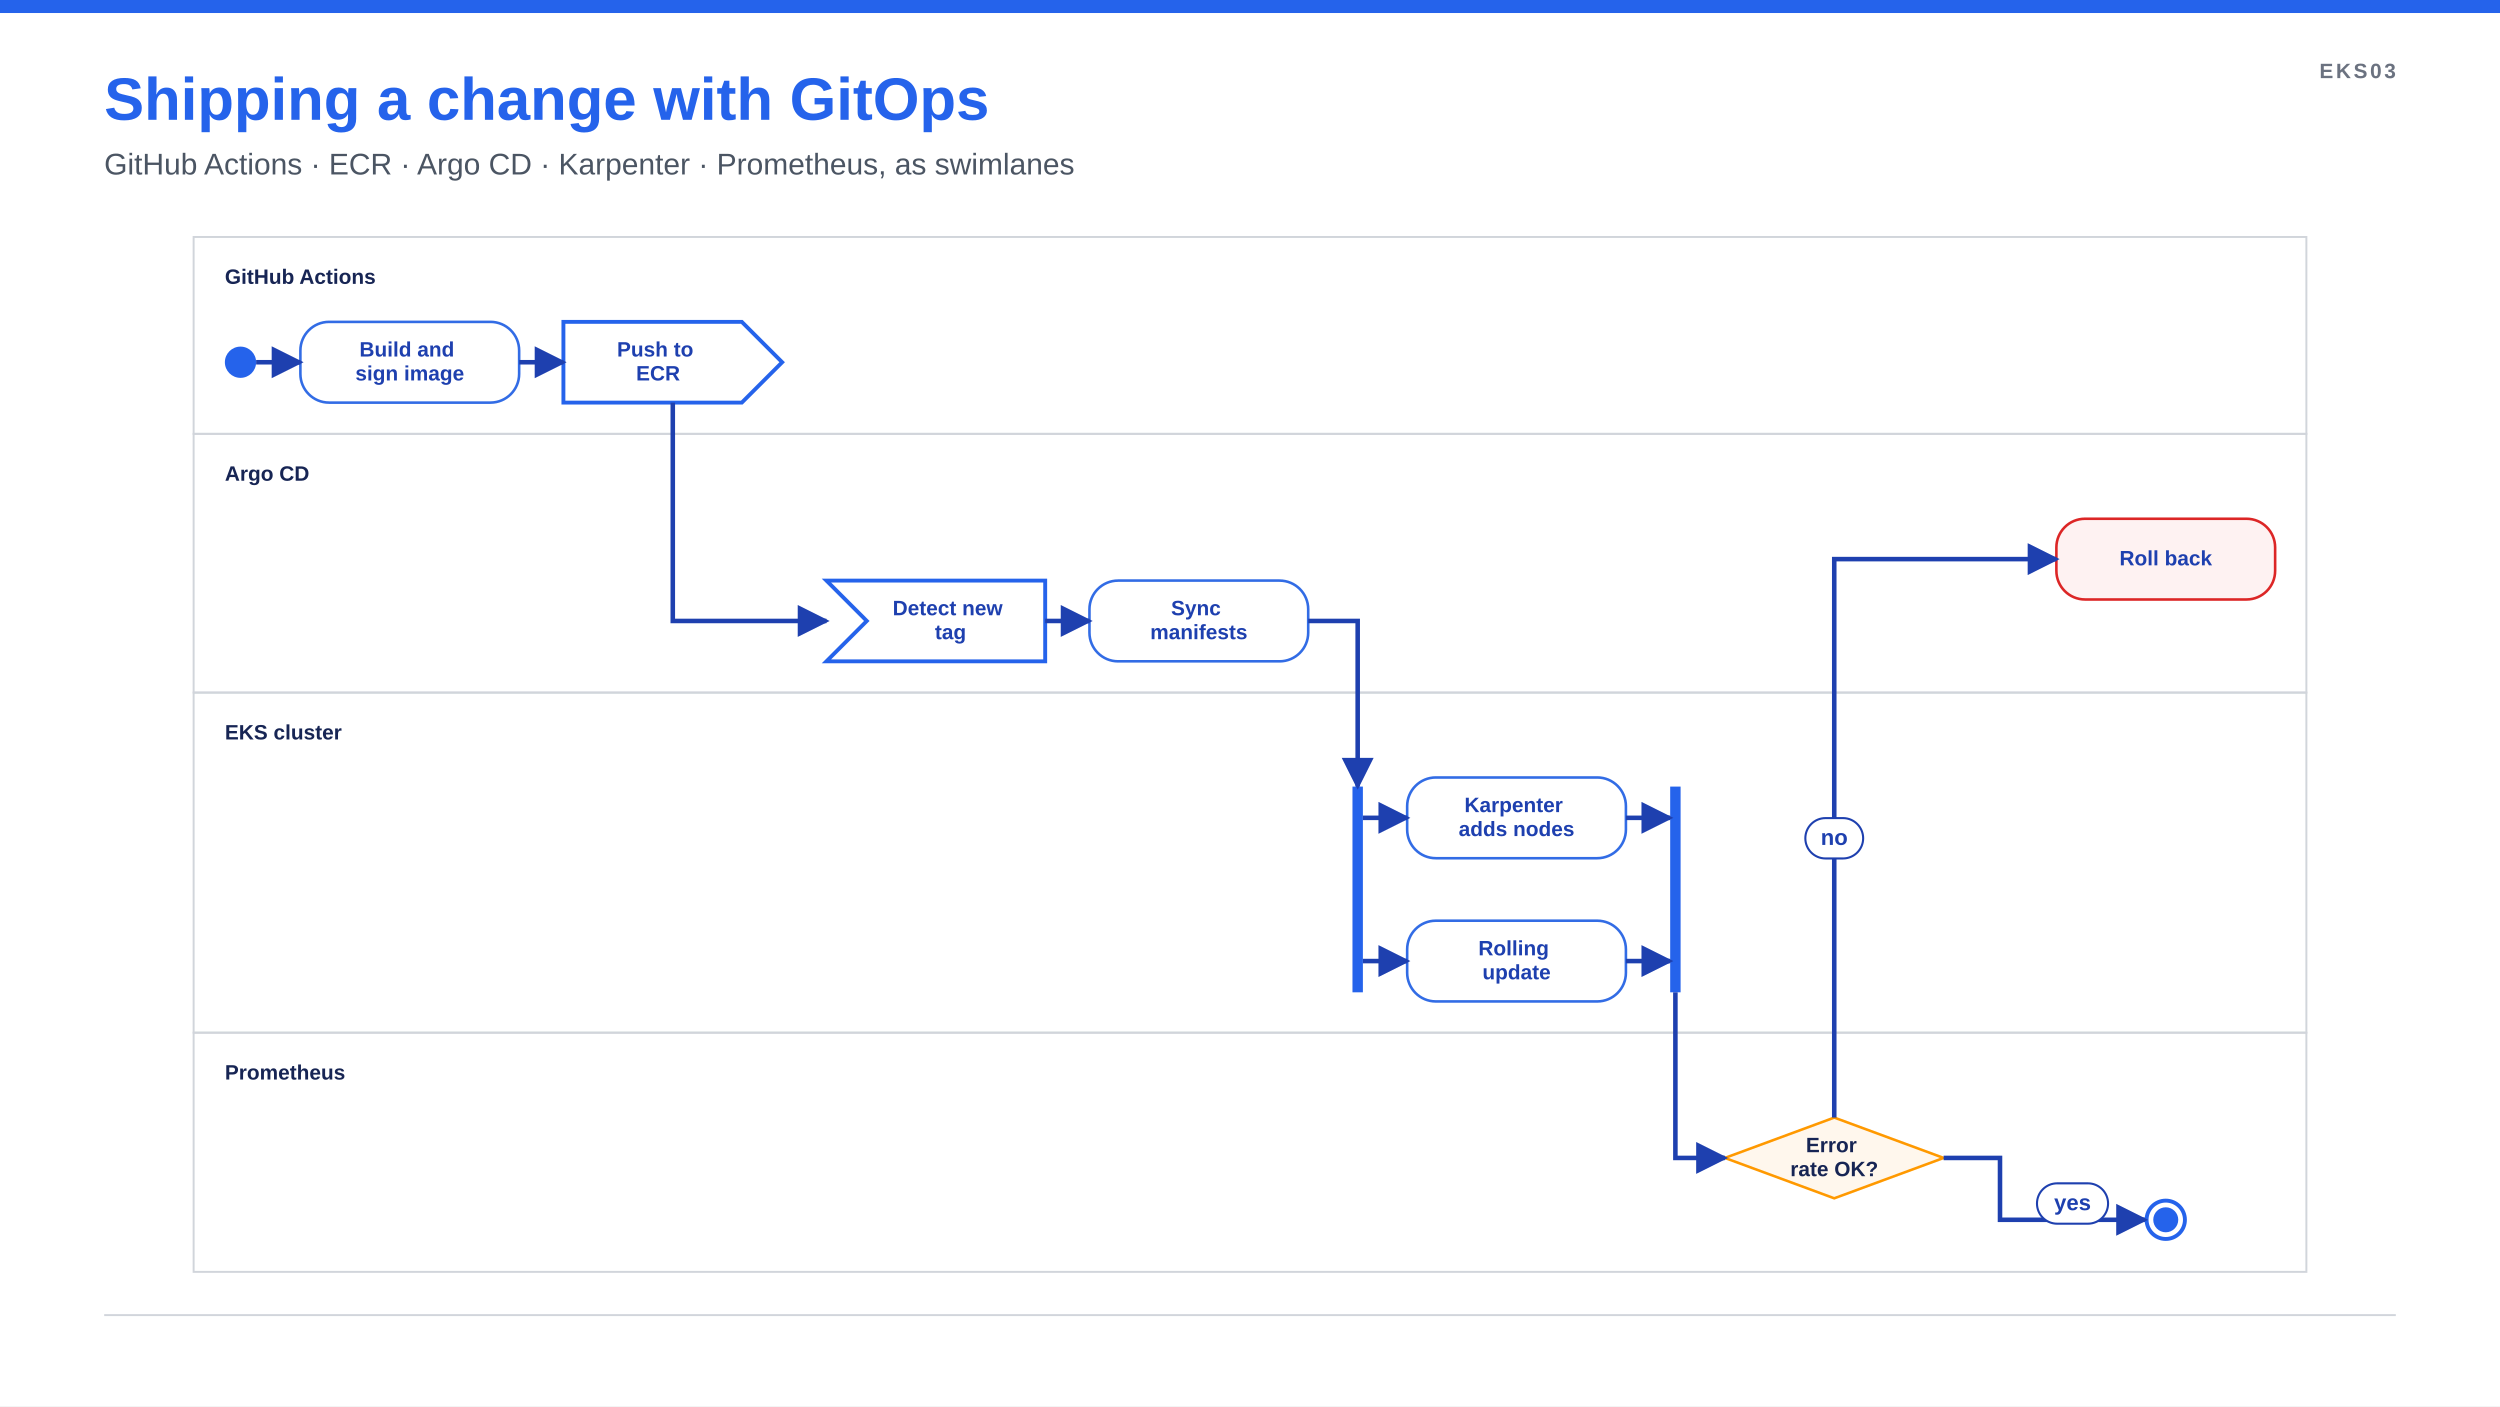
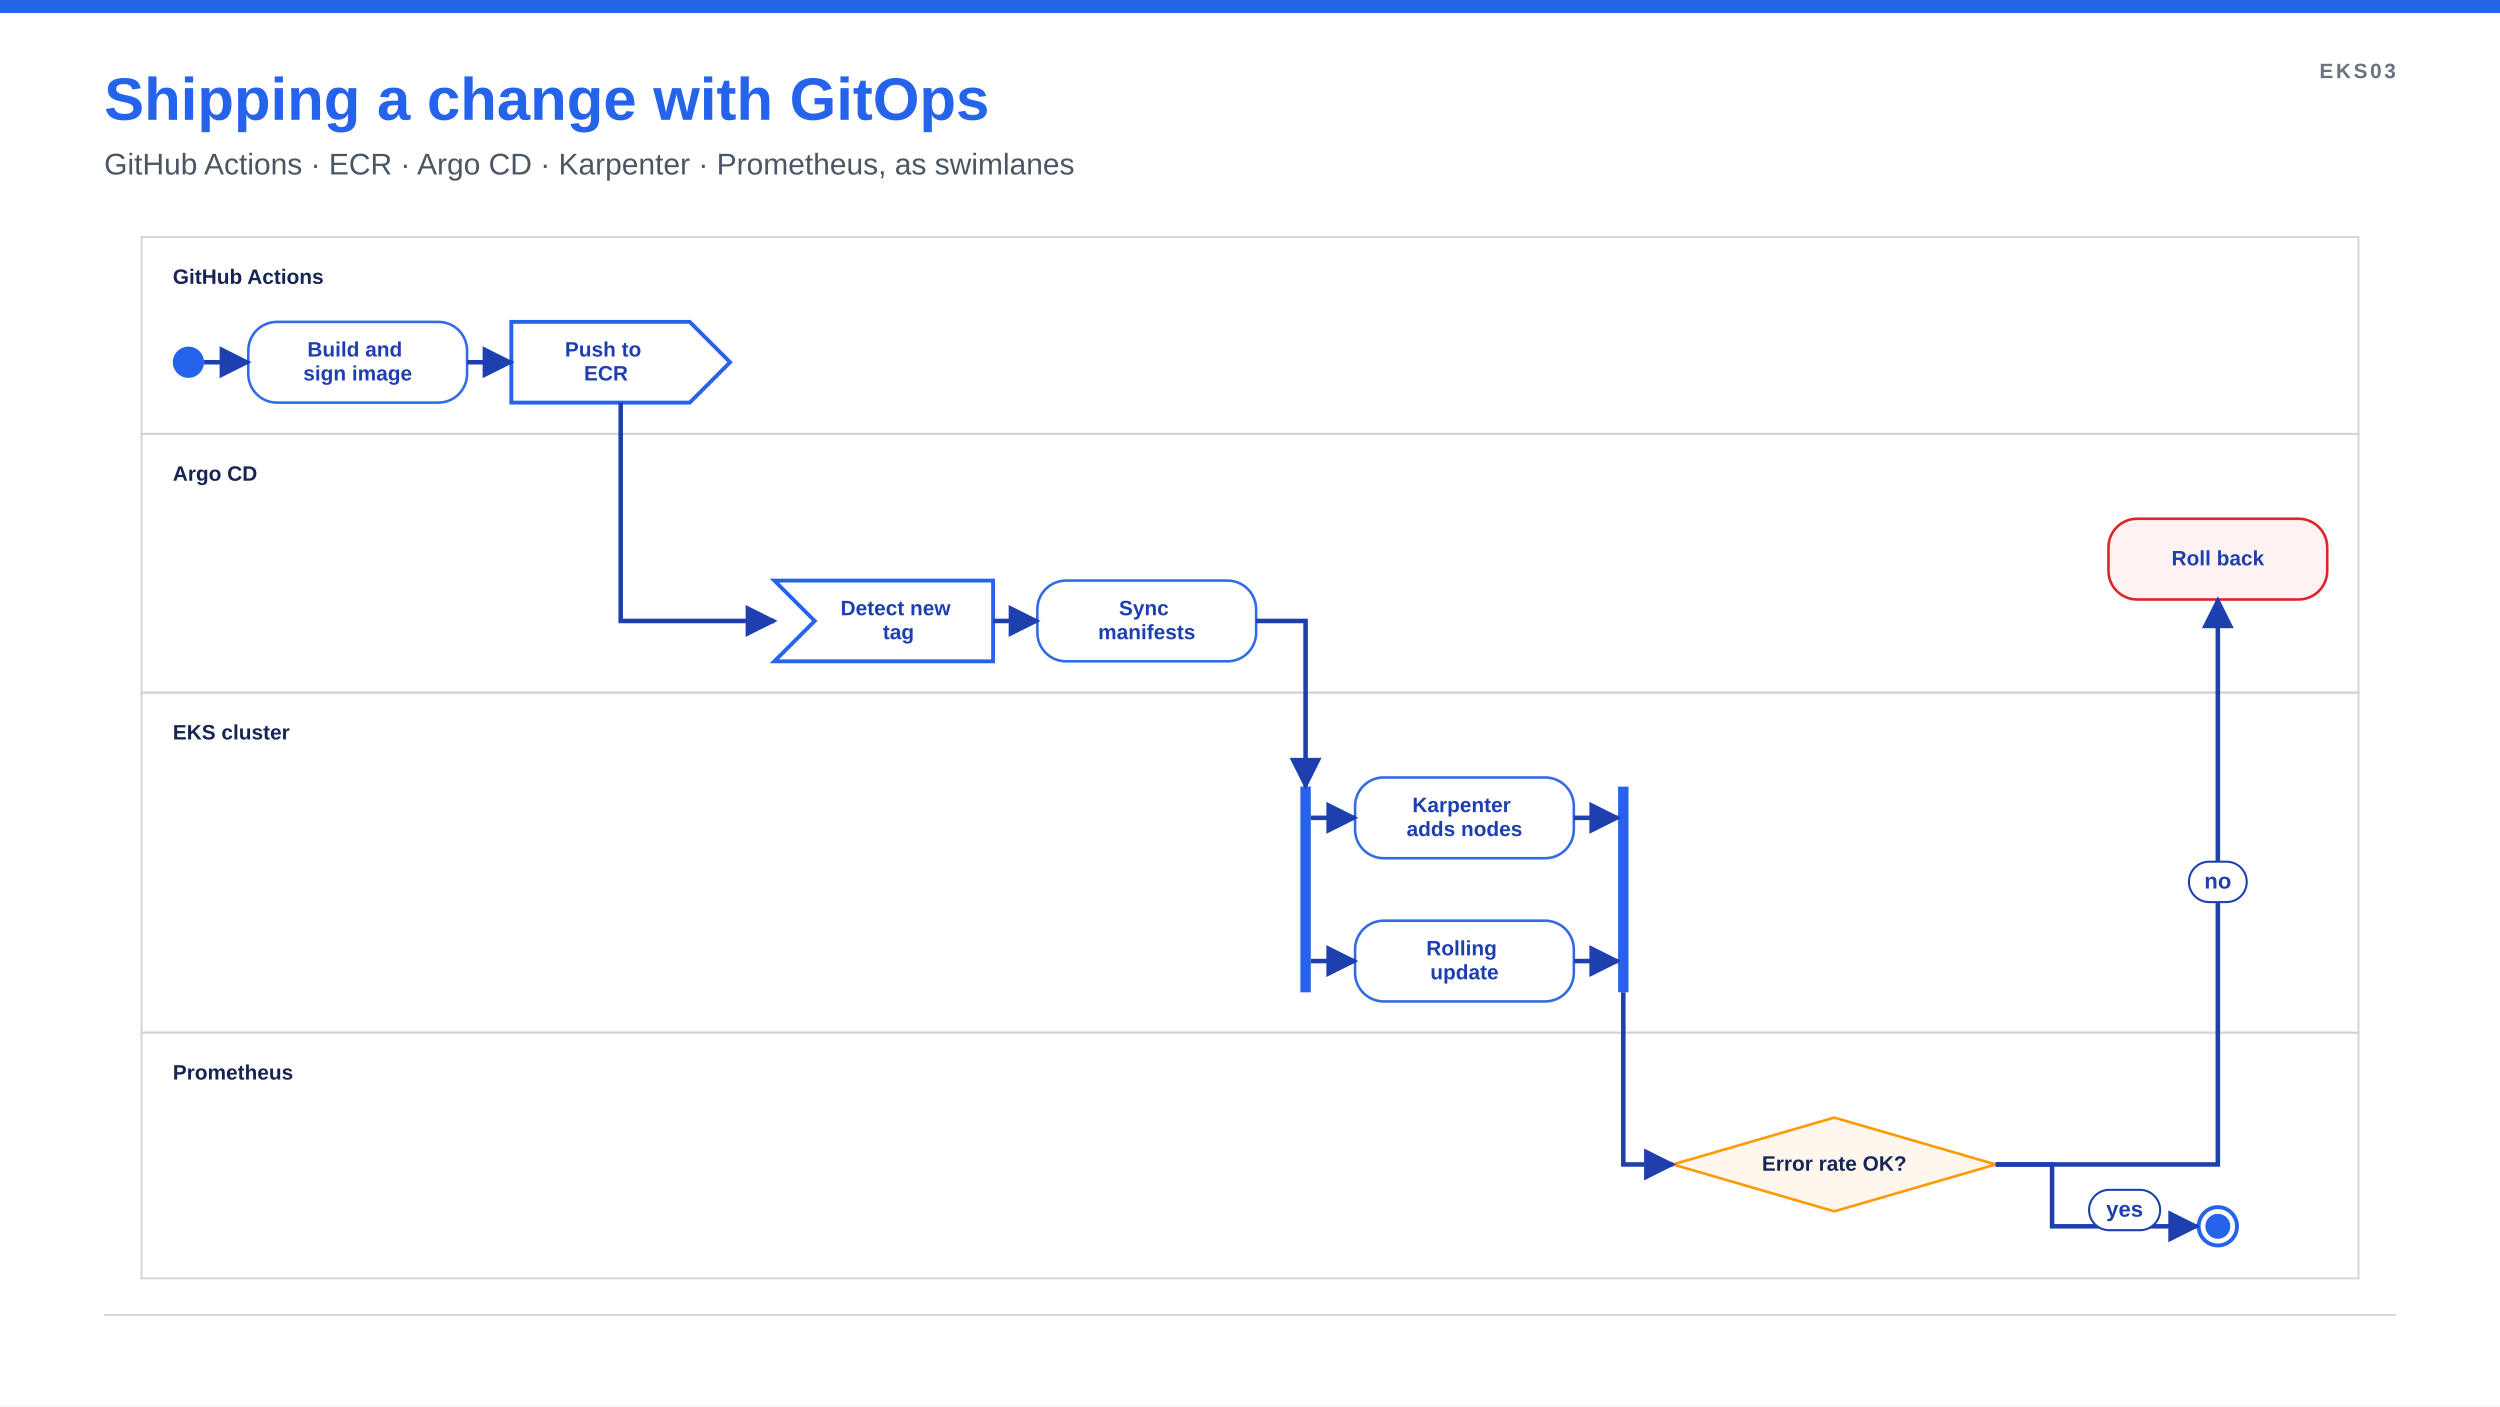
<svg xmlns="http://www.w3.org/2000/svg" viewBox="0 0 1920 1080" width="1920" height="1080">
  <defs>
    <style />
    <marker id="m1E40AF" viewBox="0 0 10 10" refX="9" refY="5" markerWidth="7" markerHeight="7" orient="auto-start-reverse">
      <path d="M0,0 L10,5 L0,10 z" fill="#1E40AF" />
    </marker>
  </defs>
  <rect width="1920" height="1080" fill="#FFFFFF" />
  <rect x="0.0" y="0.0" width="1920.0" height="10.0" rx="0" fill="#2563EB" />
-   <rect x="148.7" y="182.0" width="1622.6" height="151.2" rx="0" fill="none" stroke="#D1D5DB" stroke-width="1.5" />
-   <text x="172.7" y="218.0" font-family="'Arial', Helvetica, sans-serif" font-size="16" font-weight="700" fill="#172554" text-anchor="start">
-     <tspan x="172.7" dy="0.0">GitHub Actions</tspan>
+   <rect x="108.7" y="182.0" width="1702.6" height="151.2" rx="0" fill="none" stroke="#D1D5DB" stroke-width="1.5" />
+   <text x="132.7" y="218.0" font-family="'Arial', Helvetica, sans-serif" font-size="16" font-weight="700" fill="#172554" text-anchor="start">
+     <tspan x="132.7" dy="0.0">GitHub Actions</tspan>
  </text>
-   <rect x="148.7" y="333.2" width="1622.6" height="198.7" rx="0" fill="none" stroke="#D1D5DB" stroke-width="1.5" />
-   <text x="172.7" y="369.2" font-family="'Arial', Helvetica, sans-serif" font-size="16" font-weight="700" fill="#172554" text-anchor="start">
-     <tspan x="172.7" dy="0.0">Argo CD</tspan>
+   <rect x="108.7" y="333.2" width="1702.6" height="198.7" rx="0" fill="none" stroke="#D1D5DB" stroke-width="1.5" />
+   <text x="132.7" y="369.2" font-family="'Arial', Helvetica, sans-serif" font-size="16" font-weight="700" fill="#172554" text-anchor="start">
+     <tspan x="132.7" dy="0.0">Argo CD</tspan>
  </text>
-   <rect x="148.7" y="531.9" width="1622.6" height="261.2" rx="0" fill="none" stroke="#D1D5DB" stroke-width="1.5" />
-   <text x="172.7" y="567.9" font-family="'Arial', Helvetica, sans-serif" font-size="16" font-weight="700" fill="#172554" text-anchor="start">
-     <tspan x="172.7" dy="0.0">EKS cluster</tspan>
+   <rect x="108.7" y="531.9" width="1702.6" height="261.2" rx="0" fill="none" stroke="#D1D5DB" stroke-width="1.5" />
+   <text x="132.7" y="567.9" font-family="'Arial', Helvetica, sans-serif" font-size="16" font-weight="700" fill="#172554" text-anchor="start">
+     <tspan x="132.7" dy="0.0">EKS cluster</tspan>
  </text>
-   <rect x="148.7" y="793.1" width="1622.6" height="183.7" rx="0" fill="none" stroke="#D1D5DB" stroke-width="1.5" />
-   <text x="172.7" y="829.1" font-family="'Arial', Helvetica, sans-serif" font-size="16" font-weight="700" fill="#172554" text-anchor="start">
-     <tspan x="172.7" dy="0.0">Prometheus</tspan>
+   <rect x="108.7" y="793.1" width="1702.6" height="188.7" rx="0" fill="none" stroke="#D1D5DB" stroke-width="1.5" />
+   <text x="132.7" y="829.1" font-family="'Arial', Helvetica, sans-serif" font-size="16" font-weight="700" fill="#172554" text-anchor="start">
+     <tspan x="132.7" dy="0.0">Prometheus</tspan>
  </text>
-   <path d="M 172.7 278.2 C 172.7 271.57 178.07 266.2 184.7 266.2 C 191.33 266.2 196.7 271.57 196.7 278.2 C 196.7 284.83 191.33 290.2 184.7 290.2 C 178.07 290.2 172.7 284.83 172.7 278.2 Z" fill="#2563EB" />
-   <path d="M 252.7 247.2 L 376.7 247.2 C 388.85 247.2 398.7 257.05 398.7 269.2 L 398.7 287.2 C 398.7 299.35 388.85 309.2 376.7 309.2 L 252.7 309.2 C 240.55 309.2 230.7 299.35 230.7 287.2 L 230.7 269.2 C 230.7 257.05 240.55 247.2 252.7 247.2 Z" fill="#FFFFFF" stroke="#326CE5" stroke-width="2" />
-   <path d="M 432.7 247.2 L 569.7 247.2 L 600.7 278.2 L 569.7 309.2 L 432.7 309.2 Z" fill="#FFFFFF" stroke="#2563EB" stroke-width="3" />
-   <path d="M 634.7 445.9 L 802.7 445.9 L 802.7 507.9 L 634.7 507.9 L 665.7 476.9 Z" fill="#FFFFFF" stroke="#2563EB" stroke-width="3" />
-   <path d="M 858.7 445.9 L 982.7 445.9 C 994.85 445.9 1004.7 455.75 1004.7 467.9 L 1004.7 485.9 C 1004.7 498.05 994.85 507.9 982.7 507.9 L 858.7 507.9 C 846.55 507.9 836.7 498.05 836.7 485.9 L 836.7 467.9 C 836.7 455.75 846.55 445.9 858.7 445.9 Z" fill="#FFFFFF" stroke="#326CE5" stroke-width="2" />
-   <path d="M 1038.7 604.1 L 1046.7 604.1 L 1046.7 762.1 L 1038.7 762.1 Z" fill="#2563EB" />
-   <path d="M 1102.7 597.1 L 1226.7 597.1 C 1238.85 597.1 1248.7 606.95 1248.7 619.1 L 1248.7 637.1 C 1248.7 649.25 1238.85 659.1 1226.7 659.1 L 1102.7 659.1 C 1090.55 659.1 1080.7 649.25 1080.7 637.1 L 1080.7 619.1 C 1080.7 606.95 1090.55 597.1 1102.7 597.1 Z" fill="#FFFFFF" stroke="#326CE5" stroke-width="2" />
-   <path d="M 1102.7 707.1 L 1226.7 707.1 C 1238.85 707.1 1248.7 716.95 1248.7 729.1 L 1248.7 747.1 C 1248.7 759.25 1238.85 769.1 1226.7 769.1 L 1102.7 769.1 C 1090.55 769.1 1080.7 759.25 1080.7 747.1 L 1080.7 729.1 C 1080.7 716.95 1090.55 707.1 1102.7 707.1 Z" fill="#FFFFFF" stroke="#326CE5" stroke-width="2" />
-   <path d="M 1282.7 604.1 L 1290.7 604.1 L 1290.7 762.1 L 1282.7 762.1 Z" fill="#2563EB" />
-   <path d="M 1408.7 858.3 L 1492.7 889.3 L 1408.7 920.3 L 1324.7 889.3 Z" fill="#FFF7ED" stroke="#FF9900" stroke-width="2" />
-   <path d="M 1648.58 936.8 C 1648.58 928.67 1655.17 922.08 1663.3 922.08 C 1671.43 922.08 1678.02 928.67 1678.02 936.8 C 1678.02 944.93 1671.43 951.52 1663.3 951.52 C 1655.17 951.52 1648.58 944.93 1648.58 936.8 Z" fill="none" stroke="#2563EB" stroke-width="3" />
-   <path d="M 1653.7 936.8 C 1653.7 931.5 1658 927.2 1663.3 927.2 C 1668.6 927.2 1672.9 931.5 1672.9 936.8 C 1672.9 942.1 1668.6 946.4 1663.3 946.4 C 1658 946.4 1653.7 942.1 1653.7 936.8 Z" fill="#2563EB" />
-   <path d="M 1601.3 398.4 L 1725.3 398.4 C 1737.45 398.4 1747.3 408.25 1747.3 420.4 L 1747.3 438.4 C 1747.3 450.55 1737.45 460.4 1725.3 460.4 L 1601.3 460.4 C 1589.15 460.4 1579.3 450.55 1579.3 438.4 L 1579.3 420.4 C 1579.3 408.25 1589.15 398.4 1601.3 398.4 Z" fill="#FEF2F2" stroke="#DC2626" stroke-width="2" />
-   <path d="M1046.7,628.1 L1080.7,628.1" fill="none" stroke="#1E40AF" stroke-width="3.5" marker-end="url(#m1E40AF)" />
-   <path d="M1248.7,628.1 L1282.7,628.1" fill="none" stroke="#1E40AF" stroke-width="3.5" marker-end="url(#m1E40AF)" />
-   <path d="M1046.7,738.1 L1080.7,738.1" fill="none" stroke="#1E40AF" stroke-width="3.5" marker-end="url(#m1E40AF)" />
-   <path d="M1248.7,738.1 L1282.7,738.1" fill="none" stroke="#1E40AF" stroke-width="3.5" marker-end="url(#m1E40AF)" />
-   <path d="M196.7,278.2 L230.7,278.2" fill="none" stroke="#1E40AF" stroke-width="3.5" marker-end="url(#m1E40AF)" />
-   <path d="M398.7,278.2 L432.7,278.2" fill="none" stroke="#1E40AF" stroke-width="3.5" marker-end="url(#m1E40AF)" />
-   <path d="M516.7,309.2 L516.7,476.9 L634.7,476.9" fill="none" stroke="#1E40AF" stroke-width="3.5" marker-end="url(#m1E40AF)" />
-   <path d="M802.7,476.9 L836.7,476.9" fill="none" stroke="#1E40AF" stroke-width="3.5" marker-end="url(#m1E40AF)" />
-   <path d="M1004.7,476.9 L1042.7,476.9 L1042.7,604.1" fill="none" stroke="#1E40AF" stroke-width="3.5" marker-end="url(#m1E40AF)" />
-   <path d="M1286.7,762.1 L1286.7,889.3 L1324.7,889.3" fill="none" stroke="#1E40AF" stroke-width="3.5" marker-end="url(#m1E40AF)" />
-   <path d="M1492.7,889.3 L1536.0,889.3 L1536.0,936.8 L1647.3,936.8" fill="none" stroke="#1E40AF" stroke-width="3.5" marker-end="url(#m1E40AF)" />
-   <path d="M1408.7,858.3 L1408.7,429.4 L1579.3,429.4" fill="none" stroke="#1E40AF" stroke-width="3.5" marker-end="url(#m1E40AF)" />
-   <text x="314.7" y="273.8" font-family="'Arial', Helvetica, sans-serif" font-size="16" font-weight="700" fill="#1E40AF" text-anchor="middle">
-     <tspan x="314.7" dy="0.0">Build and</tspan>
-     <tspan x="314.7" dy="18.4">sign image</tspan>
+   <path d="M 132.7 278.2 C 132.7 271.57 138.07 266.2 144.7 266.2 C 151.33 266.2 156.7 271.57 156.7 278.2 C 156.7 284.83 151.33 290.2 144.7 290.2 C 138.07 290.2 132.7 284.83 132.7 278.2 Z" fill="#2563EB" />
+   <path d="M 212.7 247.2 L 336.7 247.2 C 348.85 247.2 358.7 257.05 358.7 269.2 L 358.7 287.2 C 358.7 299.35 348.85 309.2 336.7 309.2 L 212.7 309.2 C 200.55 309.2 190.7 299.35 190.7 287.2 L 190.7 269.2 C 190.7 257.05 200.55 247.2 212.7 247.2 Z" fill="#FFFFFF" stroke="#326CE5" stroke-width="2" />
+   <path d="M 392.7 247.2 L 529.7 247.2 L 560.7 278.2 L 529.7 309.2 L 392.7 309.2 Z" fill="#FFFFFF" stroke="#2563EB" stroke-width="3" />
+   <path d="M 594.7 445.9 L 762.7 445.9 L 762.7 507.9 L 594.7 507.9 L 625.7 476.9 Z" fill="#FFFFFF" stroke="#2563EB" stroke-width="3" />
+   <path d="M 818.7 445.9 L 942.7 445.9 C 954.85 445.9 964.7 455.75 964.7 467.9 L 964.7 485.9 C 964.7 498.05 954.85 507.9 942.7 507.9 L 818.7 507.9 C 806.55 507.9 796.7 498.05 796.7 485.9 L 796.7 467.9 C 796.7 455.75 806.55 445.9 818.7 445.9 Z" fill="#FFFFFF" stroke="#326CE5" stroke-width="2" />
+   <path d="M 998.7 604.1 L 1006.7 604.1 L 1006.7 762.1 L 998.7 762.1 Z" fill="#2563EB" />
+   <path d="M 1062.7 597.1 L 1186.7 597.1 C 1198.85 597.1 1208.7 606.95 1208.7 619.1 L 1208.7 637.1 C 1208.7 649.25 1198.85 659.1 1186.7 659.1 L 1062.7 659.1 C 1050.55 659.1 1040.7 649.25 1040.7 637.1 L 1040.7 619.1 C 1040.7 606.95 1050.55 597.1 1062.7 597.1 Z" fill="#FFFFFF" stroke="#326CE5" stroke-width="2" />
+   <path d="M 1062.7 707.1 L 1186.7 707.1 C 1198.85 707.1 1208.7 716.95 1208.7 729.1 L 1208.7 747.1 C 1208.7 759.25 1198.85 769.1 1186.7 769.1 L 1062.7 769.1 C 1050.55 769.1 1040.7 759.25 1040.7 747.1 L 1040.7 729.1 C 1040.7 716.95 1050.55 707.1 1062.7 707.1 Z" fill="#FFFFFF" stroke="#326CE5" stroke-width="2" />
+   <path d="M 1242.7 604.1 L 1250.7 604.1 L 1250.7 762.1 L 1242.7 762.1 Z" fill="#2563EB" />
+   <path d="M 1408.7 858.3 L 1532.7 894.3 L 1408.7 930.3 L 1284.7 894.3 Z" fill="#FFF7ED" stroke="#FF9900" stroke-width="2" />
+   <path d="M 1688.58 941.8 C 1688.58 933.67 1695.17 927.08 1703.3 927.08 C 1711.43 927.08 1718.02 933.67 1718.02 941.8 C 1718.02 949.93 1711.43 956.52 1703.3 956.52 C 1695.17 956.52 1688.58 949.93 1688.58 941.8 Z" fill="none" stroke="#2563EB" stroke-width="3" />
+   <path d="M 1693.7 941.8 C 1693.7 936.5 1698 932.2 1703.3 932.2 C 1708.6 932.2 1712.9 936.5 1712.9 941.8 C 1712.9 947.1 1708.6 951.4 1703.3 951.4 C 1698 951.4 1693.7 947.1 1693.7 941.8 Z" fill="#2563EB" />
+   <path d="M 1641.3 398.4 L 1765.3 398.4 C 1777.45 398.4 1787.3 408.25 1787.3 420.4 L 1787.3 438.4 C 1787.3 450.55 1777.45 460.4 1765.3 460.4 L 1641.3 460.4 C 1629.15 460.4 1619.3 450.55 1619.3 438.4 L 1619.3 420.4 C 1619.3 408.25 1629.15 398.4 1641.3 398.4 Z" fill="#FEF2F2" stroke="#DC2626" stroke-width="2" />
+   <path d="M1006.7,628.1 L1040.7,628.1" fill="none" stroke="#1E40AF" stroke-width="3.5" marker-end="url(#m1E40AF)" />
+   <path d="M1208.7,628.1 L1242.7,628.1" fill="none" stroke="#1E40AF" stroke-width="3.5" marker-end="url(#m1E40AF)" />
+   <path d="M1006.7,738.1 L1040.7,738.1" fill="none" stroke="#1E40AF" stroke-width="3.5" marker-end="url(#m1E40AF)" />
+   <path d="M1208.7,738.1 L1242.7,738.1" fill="none" stroke="#1E40AF" stroke-width="3.5" marker-end="url(#m1E40AF)" />
+   <path d="M156.7,278.2 L190.7,278.2" fill="none" stroke="#1E40AF" stroke-width="3.5" marker-end="url(#m1E40AF)" />
+   <path d="M358.7,278.2 L392.7,278.2" fill="none" stroke="#1E40AF" stroke-width="3.5" marker-end="url(#m1E40AF)" />
+   <path d="M476.7,309.2 L476.7,476.9 L594.7,476.9" fill="none" stroke="#1E40AF" stroke-width="3.5" marker-end="url(#m1E40AF)" />
+   <path d="M762.7,476.9 L796.7,476.9" fill="none" stroke="#1E40AF" stroke-width="3.5" marker-end="url(#m1E40AF)" />
+   <path d="M964.7,476.9 L1002.7,476.9 L1002.7,604.1" fill="none" stroke="#1E40AF" stroke-width="3.5" marker-end="url(#m1E40AF)" />
+   <path d="M1246.7,762.1 L1246.7,894.3 L1284.7,894.3" fill="none" stroke="#1E40AF" stroke-width="3.5" marker-end="url(#m1E40AF)" />
+   <path d="M1532.7,894.3 L1576.0,894.3 L1576.0,941.8 L1687.3,941.8" fill="none" stroke="#1E40AF" stroke-width="3.5" marker-end="url(#m1E40AF)" />
+   <path d="M1532.7,894.3 L1703.3,894.3 L1703.3,460.4" fill="none" stroke="#1E40AF" stroke-width="3.5" marker-end="url(#m1E40AF)" />
+   <text x="274.7" y="273.8" font-family="'Arial', Helvetica, sans-serif" font-size="16" font-weight="700" fill="#1E40AF" text-anchor="middle">
+     <tspan x="274.7" dy="0.0">Build and</tspan>
+     <tspan x="274.7" dy="18.4">sign image</tspan>
  </text>
-   <text x="505.4" y="273.8" font-family="'Arial', Helvetica, sans-serif" font-size="16" font-weight="700" fill="#1E40AF" text-anchor="middle">
-     <tspan x="505.4" dy="0.0">Push to</tspan>
-     <tspan x="505.4" dy="18.4">ECR</tspan>
+   <text x="465.4" y="273.8" font-family="'Arial', Helvetica, sans-serif" font-size="16" font-weight="700" fill="#1E40AF" text-anchor="middle">
+     <tspan x="465.4" dy="0.0">Push to</tspan>
+     <tspan x="465.4" dy="18.4">ECR</tspan>
  </text>
-   <text x="730.0" y="472.5" font-family="'Arial', Helvetica, sans-serif" font-size="16" font-weight="700" fill="#1E40AF" text-anchor="middle">
-     <tspan x="730.0" dy="0.0">Detect new</tspan>
-     <tspan x="730.0" dy="18.4">tag</tspan>
+   <text x="690.0" y="472.5" font-family="'Arial', Helvetica, sans-serif" font-size="16" font-weight="700" fill="#1E40AF" text-anchor="middle">
+     <tspan x="690.0" dy="0.0">Detect new</tspan>
+     <tspan x="690.0" dy="18.4">tag</tspan>
  </text>
-   <text x="920.7" y="472.5" font-family="'Arial', Helvetica, sans-serif" font-size="16" font-weight="700" fill="#1E40AF" text-anchor="middle">
-     <tspan x="920.7" dy="0.0">Sync</tspan>
-     <tspan x="920.7" dy="18.4">manifests</tspan>
+   <text x="880.7" y="472.5" font-family="'Arial', Helvetica, sans-serif" font-size="16" font-weight="700" fill="#1E40AF" text-anchor="middle">
+     <tspan x="880.7" dy="0.0">Sync</tspan>
+     <tspan x="880.7" dy="18.4">manifests</tspan>
  </text>
-   <text x="1164.7" y="623.7" font-family="'Arial', Helvetica, sans-serif" font-size="16" font-weight="700" fill="#1E40AF" text-anchor="middle">
-     <tspan x="1164.7" dy="0.0">Karpenter</tspan>
-     <tspan x="1164.7" dy="18.4">adds nodes</tspan>
+   <text x="1124.7" y="623.7" font-family="'Arial', Helvetica, sans-serif" font-size="16" font-weight="700" fill="#1E40AF" text-anchor="middle">
+     <tspan x="1124.7" dy="0.0">Karpenter</tspan>
+     <tspan x="1124.7" dy="18.4">adds nodes</tspan>
  </text>
-   <text x="1164.7" y="733.7" font-family="'Arial', Helvetica, sans-serif" font-size="16" font-weight="700" fill="#1E40AF" text-anchor="middle">
-     <tspan x="1164.7" dy="0.0">Rolling</tspan>
-     <tspan x="1164.7" dy="18.4">update</tspan>
+   <text x="1124.7" y="733.7" font-family="'Arial', Helvetica, sans-serif" font-size="16" font-weight="700" fill="#1E40AF" text-anchor="middle">
+     <tspan x="1124.7" dy="0.0">Rolling</tspan>
+     <tspan x="1124.7" dy="18.4">update</tspan>
  </text>
-   <text x="1408.7" y="884.9" font-family="'Arial', Helvetica, sans-serif" font-size="16" font-weight="700" fill="#172554" text-anchor="middle">
-     <tspan x="1408.7" dy="0.0">Error</tspan>
-     <tspan x="1408.7" dy="18.4">rate OK?</tspan>
+   <text x="1408.7" y="899.1" font-family="'Arial', Helvetica, sans-serif" font-size="16" font-weight="700" fill="#172554" text-anchor="middle">
+     <tspan x="1408.7" dy="0.0">Error rate OK?</tspan>
  </text>
-   <text x="1663.3" y="434.2" font-family="'Arial', Helvetica, sans-serif" font-size="16" font-weight="700" fill="#1E40AF" text-anchor="middle">
-     <tspan x="1663.3" dy="0.0">Roll back</tspan>
+   <text x="1703.3" y="434.2" font-family="'Arial', Helvetica, sans-serif" font-size="16" font-weight="700" fill="#1E40AF" text-anchor="middle">
+     <tspan x="1703.3" dy="0.0">Roll back</tspan>
  </text>
-   <rect x="1564.4" y="908.8" width="54.6" height="31.0" rx="15.5" fill="#FFFFFF" stroke="#1E40AF" stroke-width="1.6" />
-   <text x="1591.7" y="929.4" font-family="'Arial', Helvetica, sans-serif" font-size="17" font-weight="700" fill="#1E40AF" text-anchor="middle">
-     <tspan x="1591.7" dy="0.0">yes</tspan>
+   <rect x="1604.4" y="913.8" width="54.6" height="31.0" rx="15.5" fill="#FFFFFF" stroke="#1E40AF" stroke-width="1.6" />
+   <text x="1631.7" y="934.4" font-family="'Arial', Helvetica, sans-serif" font-size="17" font-weight="700" fill="#1E40AF" text-anchor="middle">
+     <tspan x="1631.7" dy="0.0">yes</tspan>
  </text>
-   <rect x="1386.5" y="628.3" width="44.4" height="31.0" rx="15.5" fill="#FFFFFF" stroke="#1E40AF" stroke-width="1.6" />
-   <text x="1408.7" y="648.9" font-family="'Arial', Helvetica, sans-serif" font-size="17" font-weight="700" fill="#1E40AF" text-anchor="middle">
-     <tspan x="1408.7" dy="0.0">no</tspan>
+   <rect x="1681.1" y="661.8" width="44.4" height="31.0" rx="15.5" fill="#FFFFFF" stroke="#1E40AF" stroke-width="1.6" />
+   <text x="1703.3" y="682.4" font-family="'Arial', Helvetica, sans-serif" font-size="17" font-weight="700" fill="#1E40AF" text-anchor="middle">
+     <tspan x="1703.3" dy="0.0">no</tspan>
  </text>
  <text x="80.0" y="92.0" font-family="'Arial', Helvetica, sans-serif" font-size="46" font-weight="700" fill="#2563EB" text-anchor="start">
    <tspan x="80.0" dy="0.0">Shipping a change with GitOps</tspan>
  </text>
  <text x="80.0" y="134.0" font-family="'Arial', Helvetica, sans-serif" font-size="23" font-weight="400" fill="#4B5563" text-anchor="start">
    <tspan x="80.0" dy="0.0">GitHub Actions · ECR · Argo CD · Karpenter · Prometheus, as swimlanes</tspan>
  </text>
  <text x="1840.0" y="60.0" font-family="'Arial', Helvetica, sans-serif" font-size="16" font-weight="700" fill="#6B7280" text-anchor="end" letter-spacing="2">
    <tspan x="1840.0" dy="0.0">EKS03</tspan>
  </text>
  <line x1="80.0" y1="1010.0" x2="1840.0" y2="1010.0" stroke="#D1D5DB" stroke-width="1.5" />
</svg>
